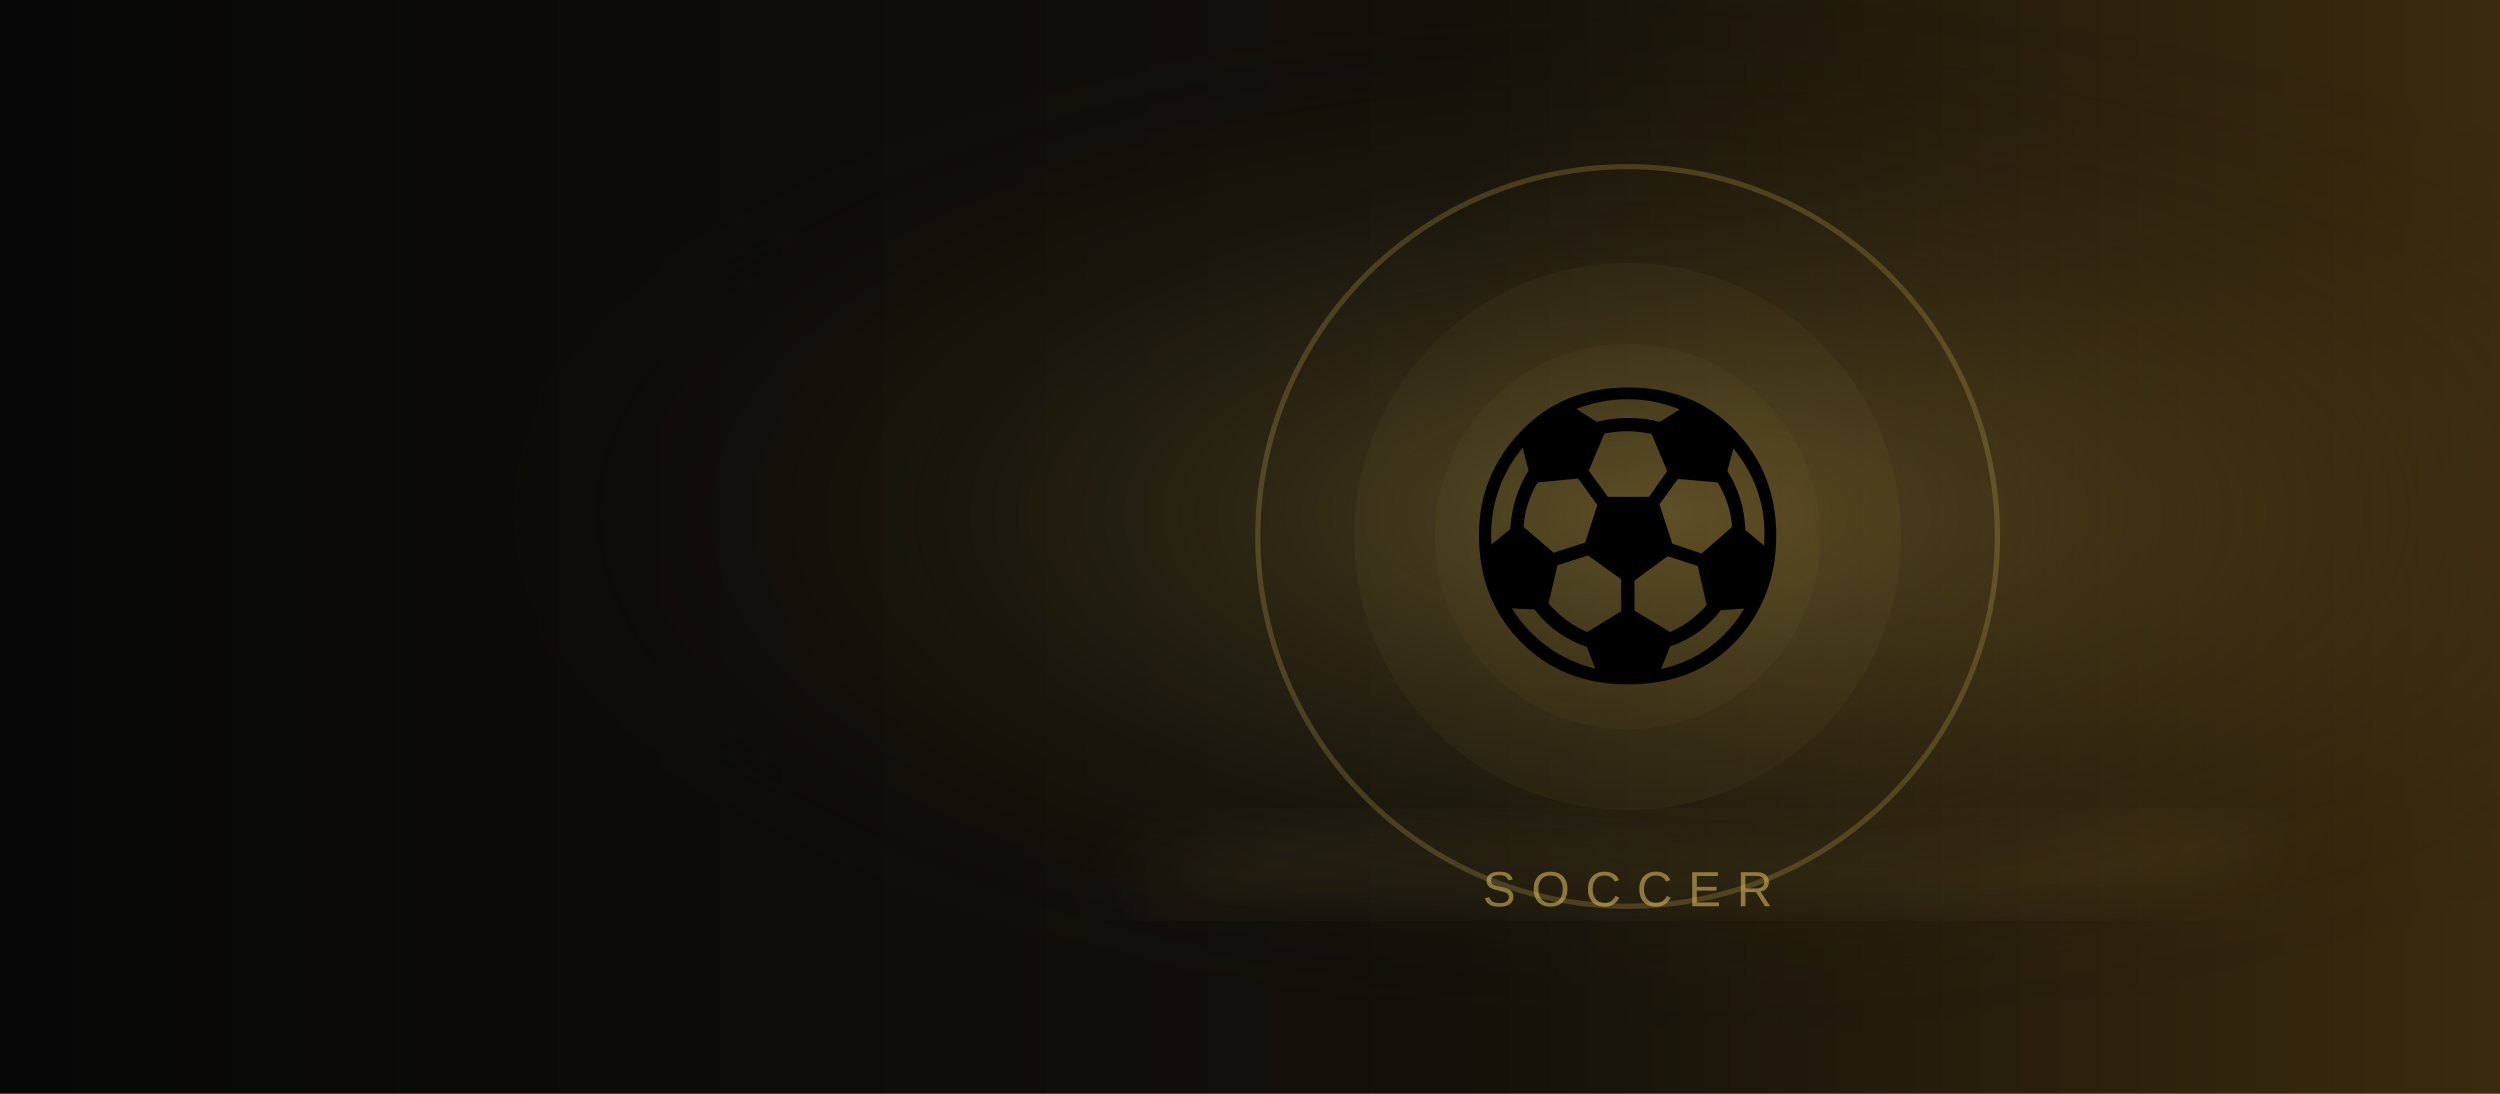
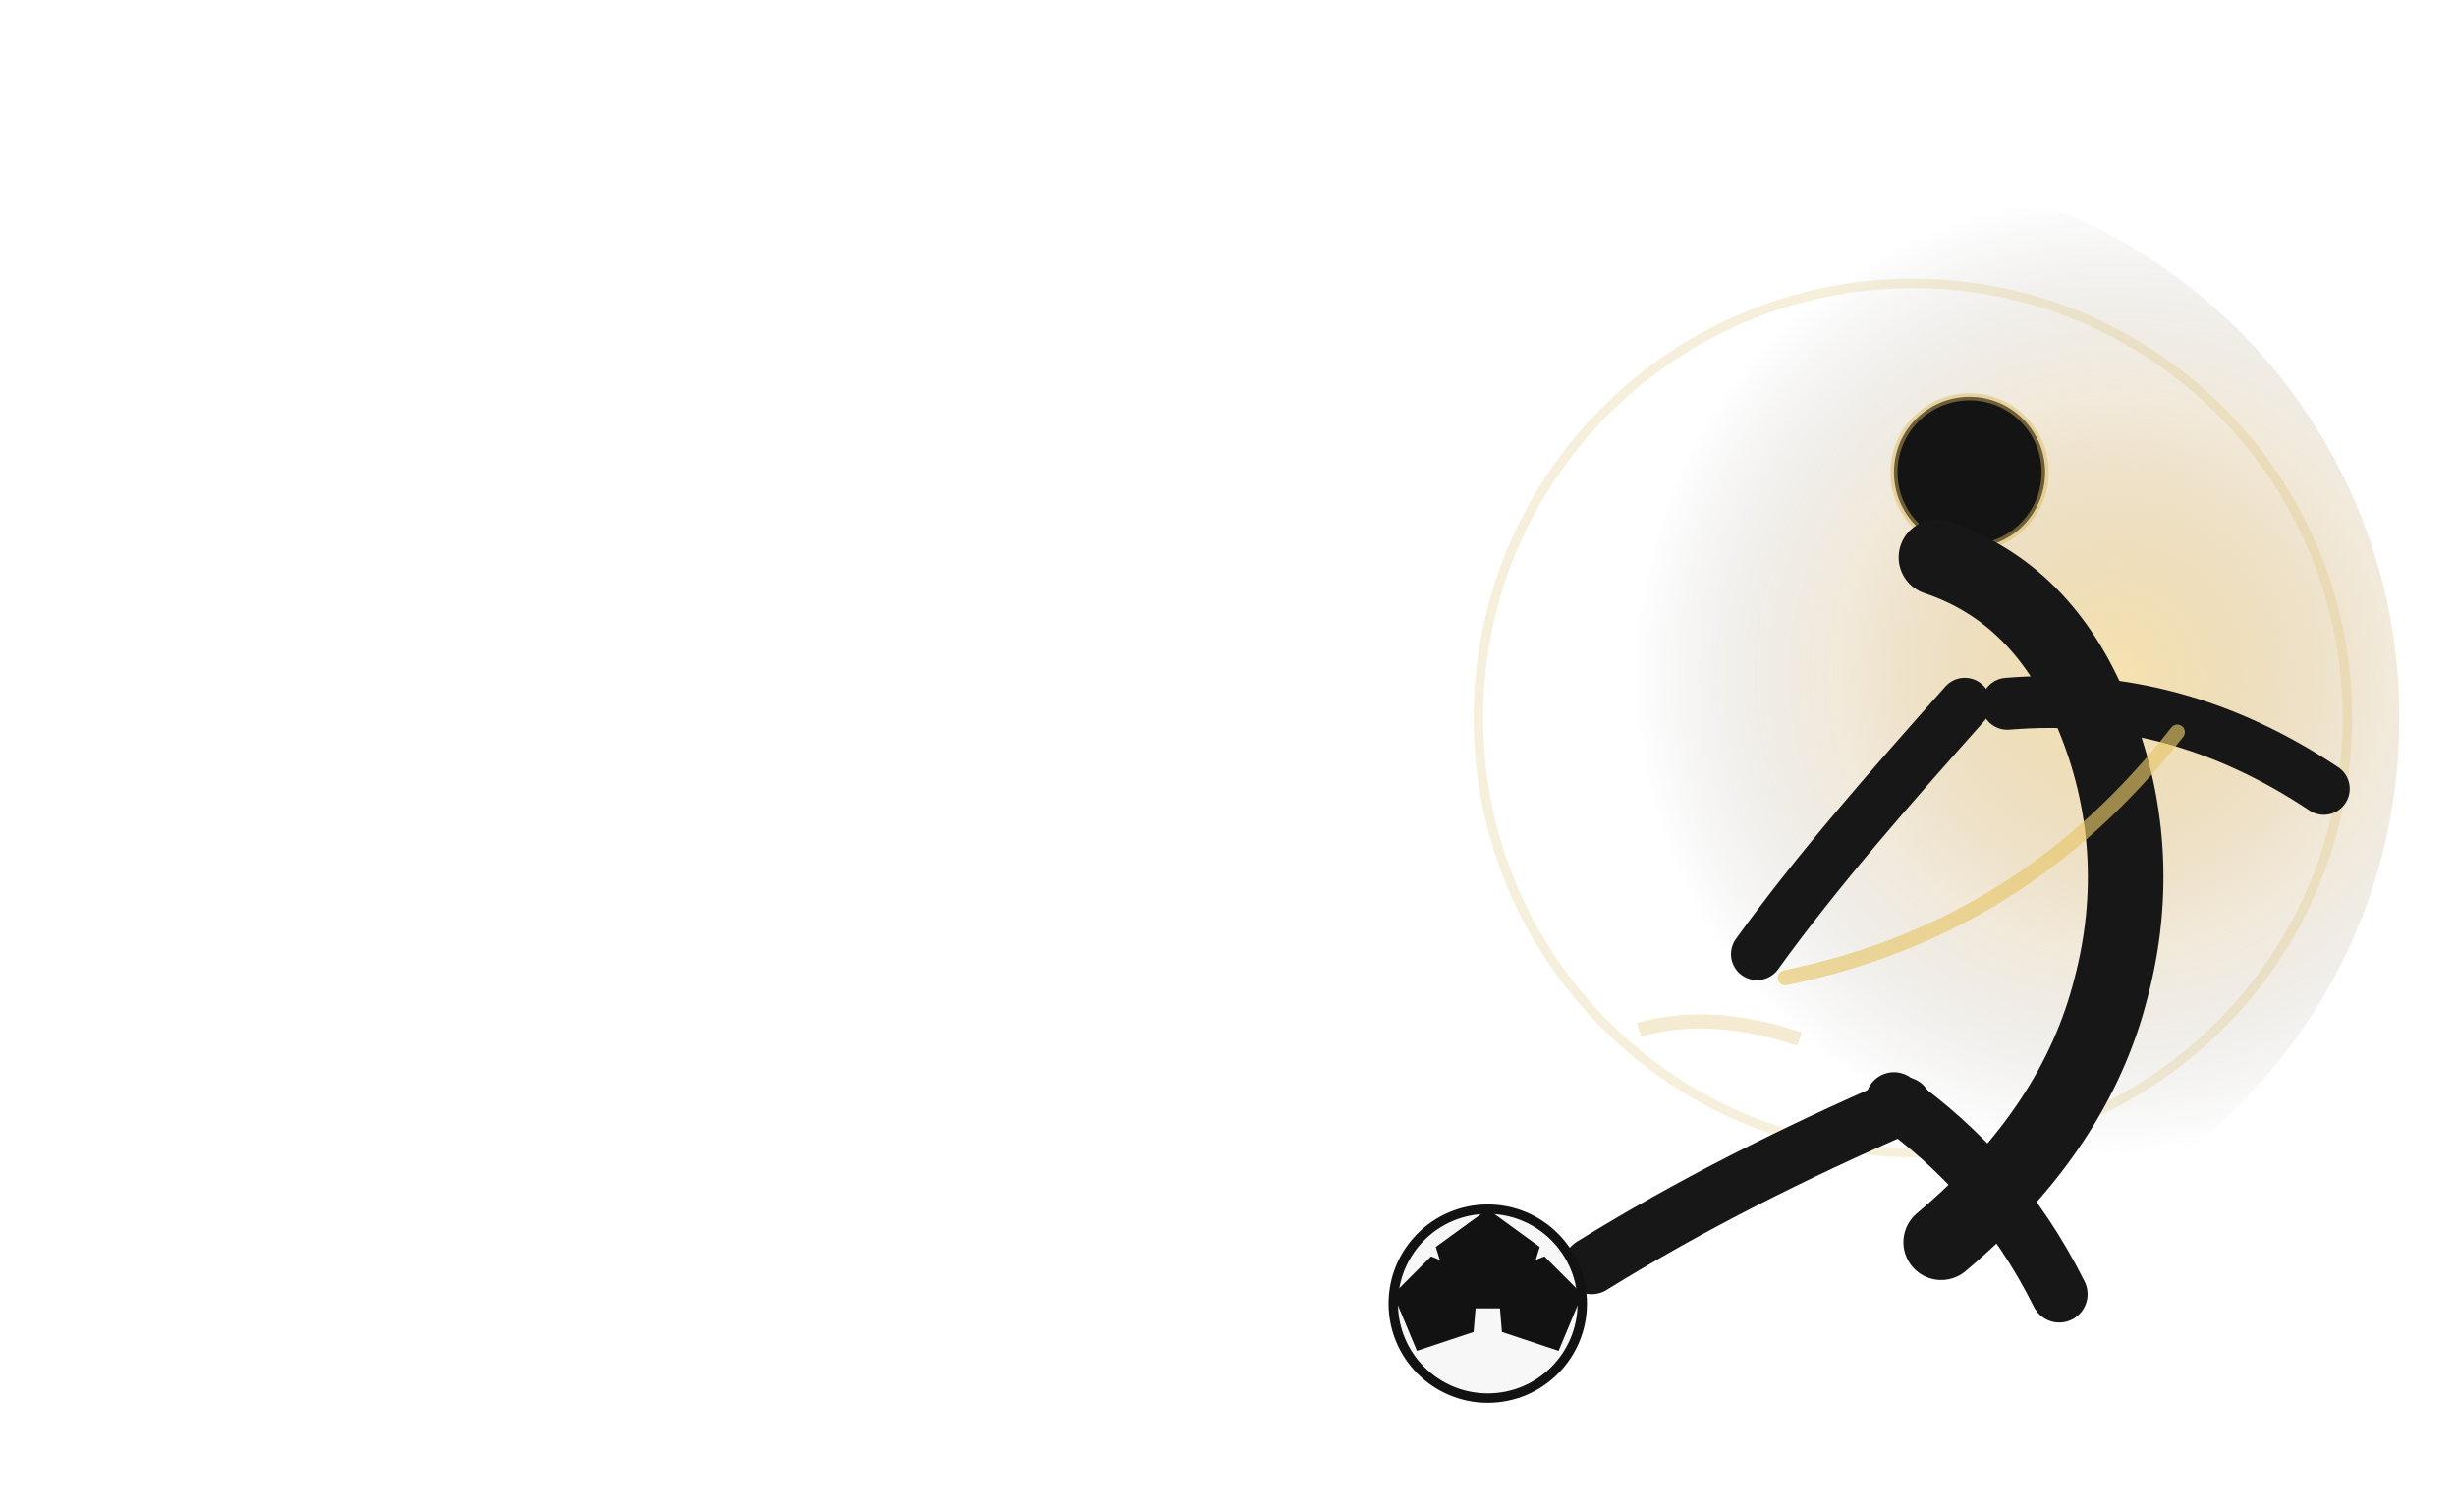
- <svg xmlns="http://www.w3.org/2000/svg" width="960" height="420" viewBox="0 0 960 420">
+ <svg xmlns="http://www.w3.org/2000/svg" viewBox="0 0 520 320">
  <defs>
-     <linearGradient id="g" x1="0" x2="1">
-       <stop stop-color="#070707" />
-       <stop offset=".58" stop-color="#131009" />
-       <stop offset="1" stop-color="#3b2b0e" />
-     </linearGradient>
-     <radialGradient id="r" cx="66%" cy="47%">
-       <stop stop-color="#e8c45d" stop-opacity=".28" />
-       <stop offset="1" stop-color="#000" stop-opacity="0" />
+     <radialGradient id="glow" cx="74%" cy="46%" r="44%">
+       <stop offset="0%" stop-color="#efcb6d" stop-opacity="0.54" />
+       <stop offset="58%" stop-color="#ad7a1c" stop-opacity="0.16" />
+       <stop offset="100%" stop-color="#000" stop-opacity="0" />
    </radialGradient>
-     <filter id="glow">
-       <feGaussianBlur stdDeviation="16" />
-     </filter>
  </defs>
-   <rect width="960" height="420" fill="url(#g)" />
-   <rect width="960" height="420" fill="url(#r)" />
-   <circle cx="625" cy="206" r="142" fill="none" stroke="#d9b85d" stroke-opacity=".23" stroke-width="2" />
-   <circle cx="625" cy="206" r="105" fill="#d9b85d" fill-opacity=".045" />
-   <circle cx="625" cy="206" r="74" fill="#d9b85d" fill-opacity=".04" />
-   <text x="625" y="255" text-anchor="middle" font-size="150" font-family="Apple Color Emoji,Segoe UI Emoji,Arial,sans-serif">⚽</text>
-   <text x="625" y="348" text-anchor="middle" font-size="19" letter-spacing="6" fill="#d9b85d" fill-opacity=".58" font-family="Arial,sans-serif">SOCCER</text>
-   <path d="M440 350 C555 300 700 382 865 314" fill="none" stroke="#d9b85d" stroke-opacity=".11" stroke-width="22" filter="url(#glow)" />
+   <circle cx="392" cy="152" r="116" fill="url(#glow)" />
+   <circle cx="405" cy="152" r="92" fill="none" stroke="#d9b85d" stroke-opacity="0.22" stroke-width="2" />
+   <g transform="translate(232 30)">
+     <circle cx="185" cy="70" r="16" fill="#141414" stroke="#d9b85d" stroke-opacity="0.45" stroke-width="1.5" />
+     <path d="M178 88c15 5 26 16 33 33 8 19 9 39 4 58-5 20-17 38-36 54" fill="none" stroke="#171717" stroke-width="16" stroke-linecap="round" />
+     <path d="M193 119c24-2 46 4 67 18" fill="none" stroke="#171717" stroke-width="11" stroke-linecap="round" />
+     <path d="M184 119c-16 18-31 35-44 53" fill="none" stroke="#171717" stroke-width="11" stroke-linecap="round" />
+     <path d="M169 203c14 10 26 23 35 41" fill="none" stroke="#171717" stroke-width="12" stroke-linecap="round" />
+     <path d="M171 204c-23 10-45 21-66 34" fill="none" stroke="#171717" stroke-width="12" stroke-linecap="round" />
+     <path d="M115 188c11-3 22-2 34 2" fill="none" stroke="#d9b85d" stroke-opacity="0.28" stroke-width="3" />
+     <circle cx="83" cy="246" r="20" fill="#f7f7f7" stroke="#121212" stroke-width="2" />
+     <path d="M83 226l11 8-4 13H76l-4-13z" fill="#121212" />
+     <path d="M71 236l-8 8 5 12 12-4 1-12z" fill="#121212" />
+     <path d="M95 236l8 8-5 12-12-4-1-12z" fill="#121212" />
+     <path d="M146 177c34-7 61-24 83-52" fill="none" stroke="#e6c66a" stroke-width="3.2" stroke-linecap="round" opacity="0.65" />
+   </g>
</svg>
